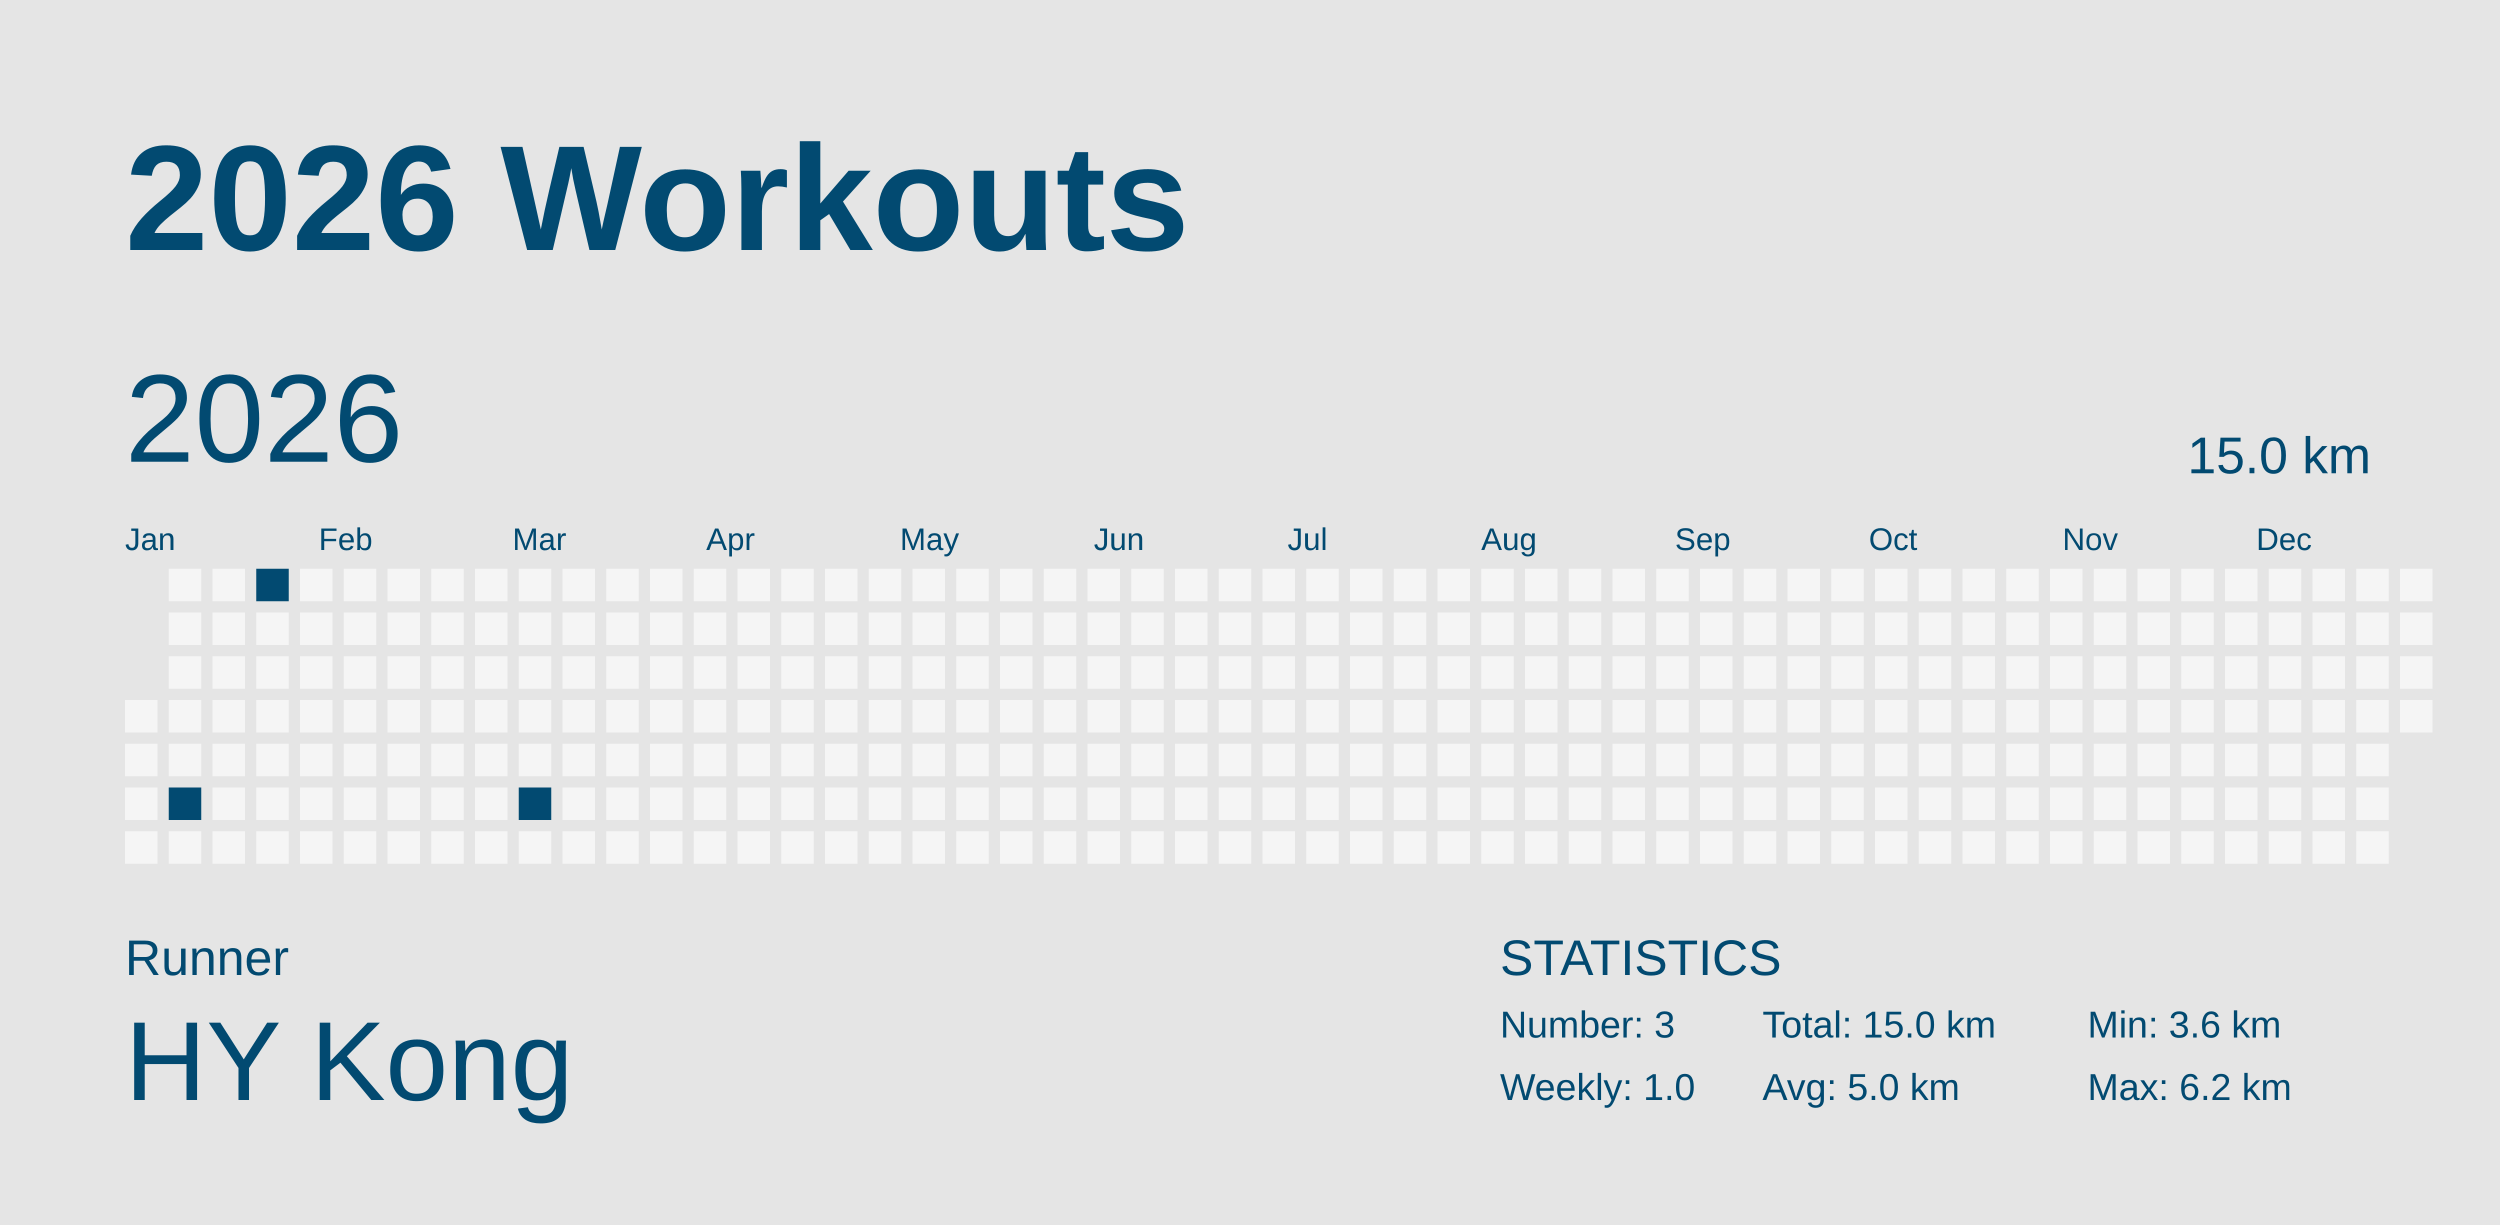
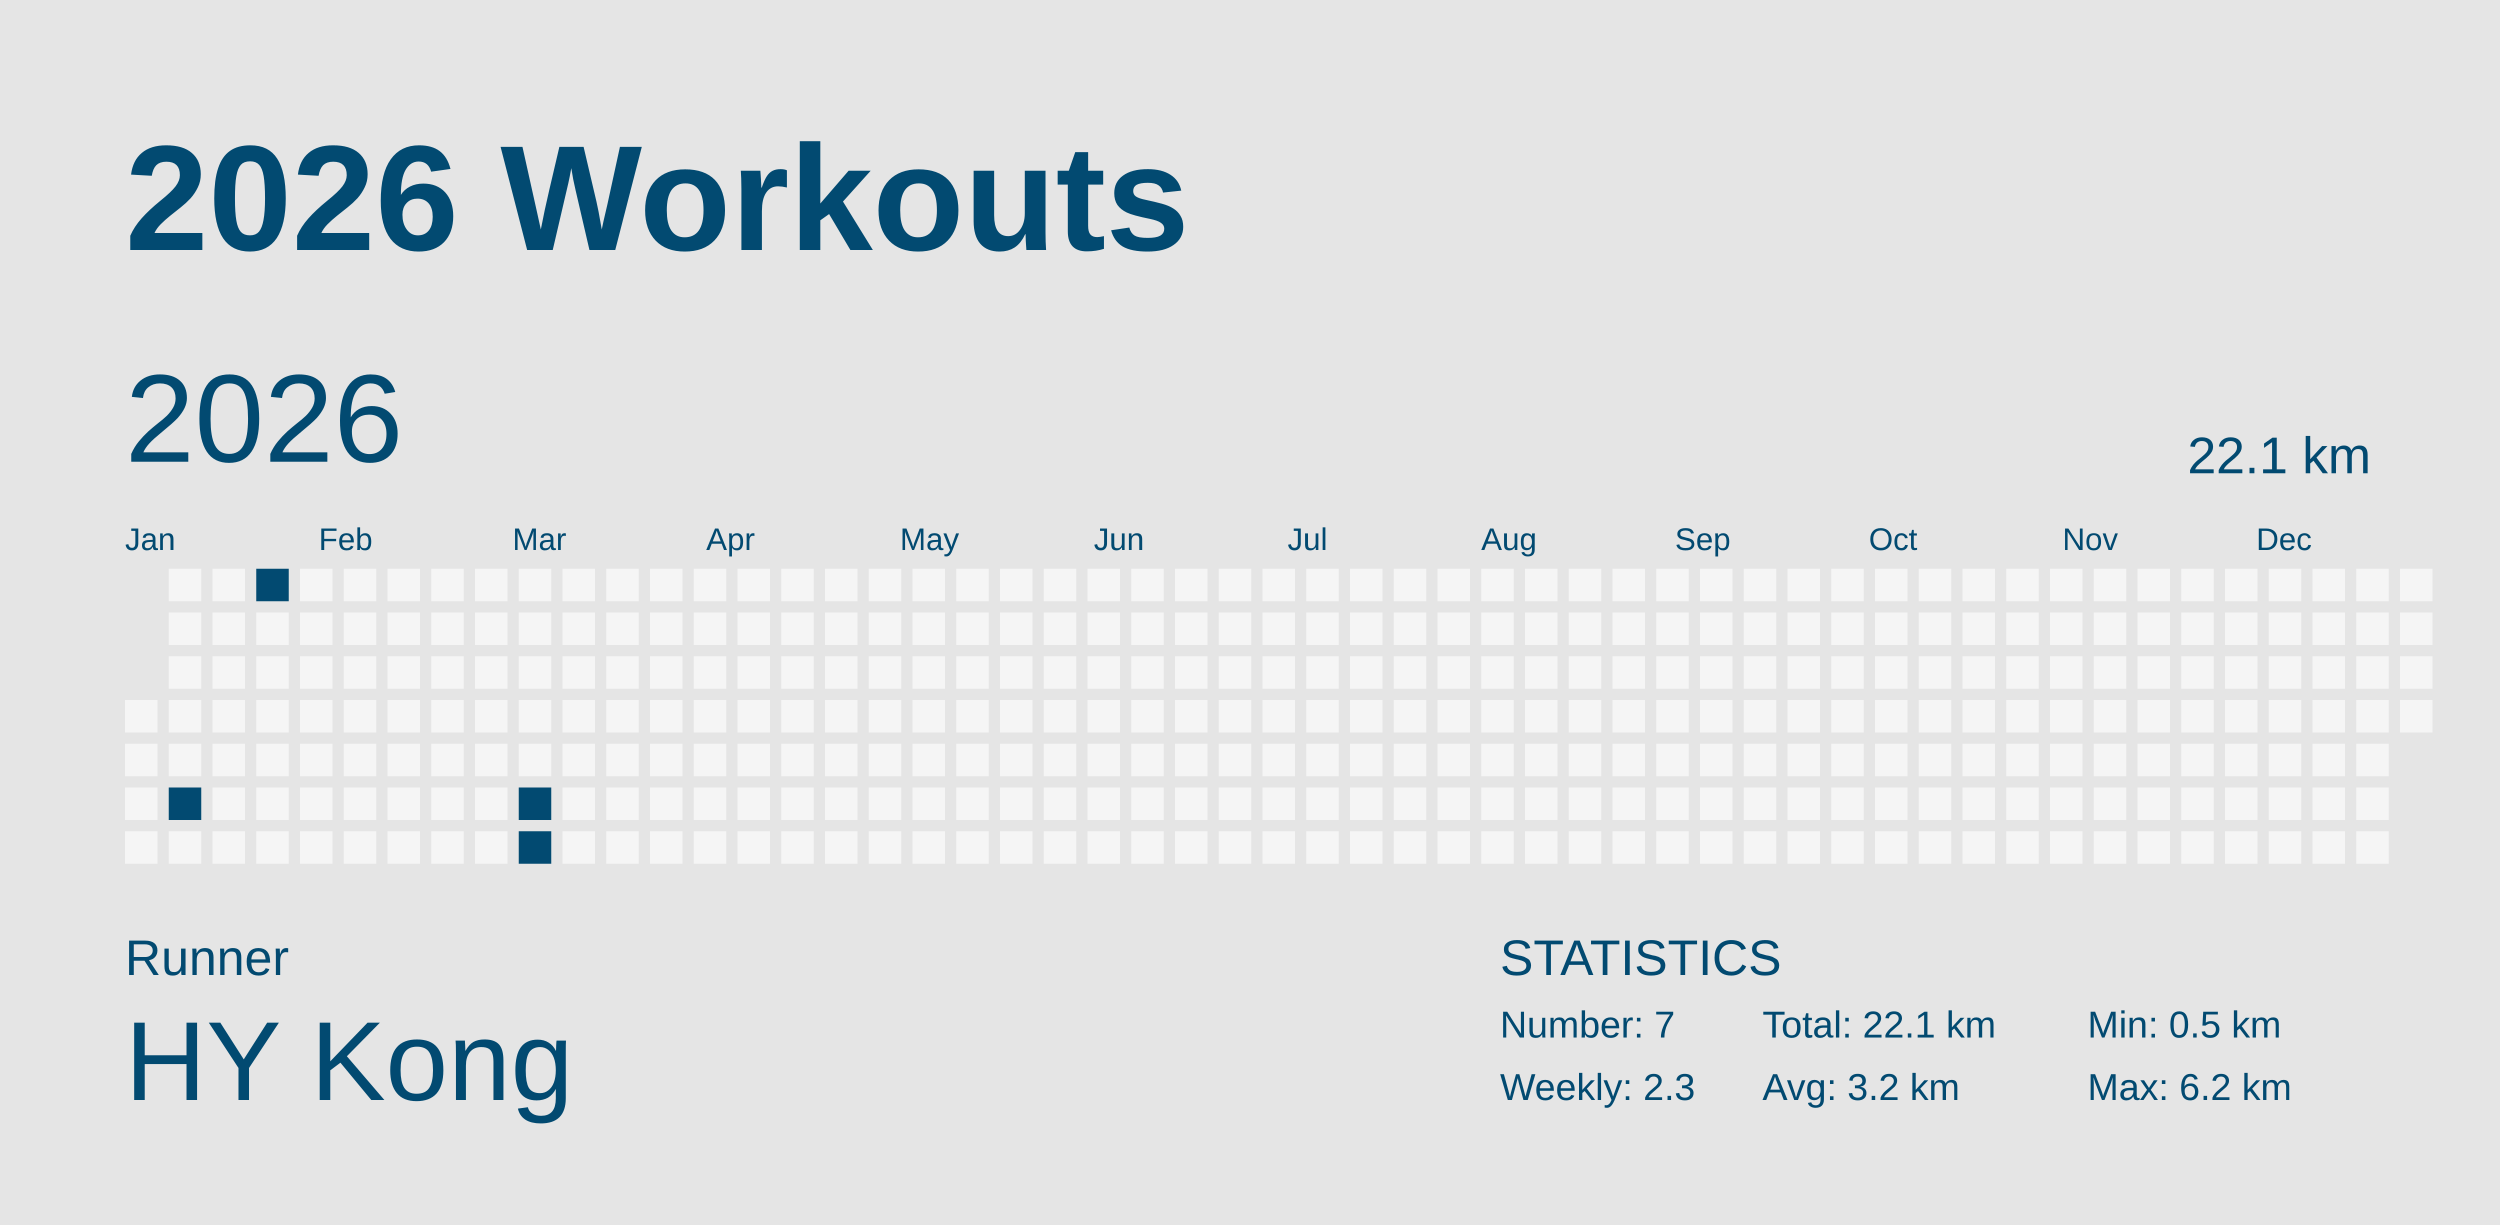
<svg xmlns="http://www.w3.org/2000/svg" baseProfile="full" height="98mm" version="1.1" viewBox="0,0,200,98" width="200mm">
  <defs />
  <rect fill="#E5E5E5" height="98" width="200" x="0" y="0" />
  <text fill="#024A71" style="font-size:12px; font-family:Arial; font-weight:bold;" x="10" y="20">2026 Workouts</text>
  <text fill="#024A71" style="font-size:4px; font-family:Arial" x="10" y="78">Runner</text>
  <text fill="#024A71" style="font-size:9px; font-family:Arial" x="10" y="88">HY Kong</text>
  <text fill="#024A71" style="font-size:4px; font-family:Arial" x="120" y="78">STATISTICS</text>
-   <text fill="#024A71" style="font-size:3px; font-family:Arial" x="120" y="83">Number: 3</text>
-   <text fill="#024A71" style="font-size:3px; font-family:Arial" x="120" y="88">Weekly: 1.0</text>
-   <text fill="#024A71" style="font-size:3px; font-family:Arial" x="141" y="83">Total: 15.0 km</text>
-   <text fill="#024A71" style="font-size:3px; font-family:Arial" x="141" y="88">Avg: 5.0 km</text>
-   <text fill="#024A71" style="font-size:3px; font-family:Arial" x="167" y="83">Min: 3.6 km</text>
+   <text fill="#024A71" style="font-size:3px; font-family:Arial" x="120" y="83">Number: 7</text>
+   <text fill="#024A71" style="font-size:3px; font-family:Arial" x="120" y="88">Weekly: 2.3</text>
+   <text fill="#024A71" style="font-size:3px; font-family:Arial" x="141" y="83">Total: 22.1 km</text>
+   <text fill="#024A71" style="font-size:3px; font-family:Arial" x="141" y="88">Avg: 3.2 km</text>
+   <text fill="#024A71" style="font-size:3px; font-family:Arial" x="167" y="83">Min: 0.5 km</text>
  <text fill="#024A71" style="font-size:3px; font-family:Arial" x="167" y="88">Max: 6.2 km</text>
  <text dominant-baseline="hanging" fill="#024A71" style="font-size:10.0px; font-family:Arial;" x="10" y="30">2026</text>
-   <text dominant-baseline="hanging" fill="#024A71" style="font-size:4.125px; font-family:Arial;" x="175" y="35">15.0 km</text>
+   <text dominant-baseline="hanging" fill="#024A71" style="font-size:4.125px; font-family:Arial;" x="175" y="35">22.1 km</text>
  <text fill="#024A71" style="font-size:2.5px; font-family:Arial" x="10.0" y="44">Jan</text>
  <text fill="#024A71" style="font-size:2.5px; font-family:Arial" x="25.5" y="44">Feb</text>
  <text fill="#024A71" style="font-size:2.5px; font-family:Arial" x="41.0" y="44">Mar</text>
  <text fill="#024A71" style="font-size:2.5px; font-family:Arial" x="56.5" y="44">Apr</text>
  <text fill="#024A71" style="font-size:2.5px; font-family:Arial" x="72.0" y="44">May</text>
  <text fill="#024A71" style="font-size:2.5px; font-family:Arial" x="87.5" y="44">Jun</text>
  <text fill="#024A71" style="font-size:2.5px; font-family:Arial" x="103.0" y="44">Jul</text>
  <text fill="#024A71" style="font-size:2.5px; font-family:Arial" x="118.5" y="44">Aug</text>
  <text fill="#024A71" style="font-size:2.5px; font-family:Arial" x="134.0" y="44">Sep</text>
  <text fill="#024A71" style="font-size:2.5px; font-family:Arial" x="149.5" y="44">Oct</text>
  <text fill="#024A71" style="font-size:2.5px; font-family:Arial" x="165.0" y="44">Nov</text>
  <text fill="#024A71" style="font-size:2.5px; font-family:Arial" x="180.5" y="44">Dec</text>
  <rect fill="#F5F5F5" height="2.6" width="2.6" x="10.0" y="56.0" />
  <rect fill="#F5F5F5" height="2.6" width="2.6" x="10.0" y="59.5" />
  <rect fill="#F5F5F5" height="2.6" width="2.6" x="10.0" y="63.0" />
  <rect fill="#F5F5F5" height="2.6" width="2.6" x="10.0" y="66.5" />
  <rect fill="#F5F5F5" height="2.6" width="2.6" x="13.5" y="45.5" />
  <rect fill="#F5F5F5" height="2.6" width="2.6" x="13.5" y="49.0" />
  <rect fill="#F5F5F5" height="2.6" width="2.6" x="13.5" y="52.5" />
  <rect fill="#F5F5F5" height="2.6" width="2.6" x="13.5" y="56.0" />
  <rect fill="#F5F5F5" height="2.6" width="2.6" x="13.5" y="59.5" />
  <rect fill="#024A71" height="2.6" width="2.6" x="13.5" y="63.0" />
  <rect fill="#F5F5F5" height="2.6" width="2.6" x="13.5" y="66.5" />
  <rect fill="#F5F5F5" height="2.6" width="2.6" x="17.0" y="45.5" />
  <rect fill="#F5F5F5" height="2.6" width="2.6" x="17.0" y="49.0" />
  <rect fill="#F5F5F5" height="2.6" width="2.6" x="17.0" y="52.5" />
  <rect fill="#F5F5F5" height="2.6" width="2.6" x="17.0" y="56.0" />
  <rect fill="#F5F5F5" height="2.6" width="2.6" x="17.0" y="59.5" />
  <rect fill="#F5F5F5" height="2.6" width="2.6" x="17.0" y="63.0" />
  <rect fill="#F5F5F5" height="2.6" width="2.6" x="17.0" y="66.5" />
  <rect fill="#024A71" height="2.6" width="2.6" x="20.5" y="45.5" />
  <rect fill="#F5F5F5" height="2.6" width="2.6" x="20.5" y="49.0" />
  <rect fill="#F5F5F5" height="2.6" width="2.6" x="20.5" y="52.5" />
  <rect fill="#F5F5F5" height="2.6" width="2.6" x="20.5" y="56.0" />
  <rect fill="#F5F5F5" height="2.6" width="2.6" x="20.5" y="59.5" />
  <rect fill="#F5F5F5" height="2.6" width="2.6" x="20.5" y="63.0" />
  <rect fill="#F5F5F5" height="2.6" width="2.6" x="20.5" y="66.5" />
  <rect fill="#F5F5F5" height="2.6" width="2.6" x="24.0" y="45.5" />
  <rect fill="#F5F5F5" height="2.6" width="2.6" x="24.0" y="49.0" />
  <rect fill="#F5F5F5" height="2.6" width="2.6" x="24.0" y="52.5" />
  <rect fill="#F5F5F5" height="2.6" width="2.6" x="24.0" y="56.0" />
  <rect fill="#F5F5F5" height="2.6" width="2.6" x="24.0" y="59.5" />
  <rect fill="#F5F5F5" height="2.6" width="2.6" x="24.0" y="63.0" />
  <rect fill="#F5F5F5" height="2.6" width="2.6" x="24.0" y="66.5" />
  <rect fill="#F5F5F5" height="2.6" width="2.6" x="27.5" y="45.5" />
  <rect fill="#F5F5F5" height="2.6" width="2.6" x="27.5" y="49.0" />
  <rect fill="#F5F5F5" height="2.6" width="2.6" x="27.5" y="52.5" />
  <rect fill="#F5F5F5" height="2.6" width="2.6" x="27.5" y="56.0" />
  <rect fill="#F5F5F5" height="2.6" width="2.6" x="27.5" y="59.5" />
  <rect fill="#F5F5F5" height="2.6" width="2.6" x="27.5" y="63.0" />
  <rect fill="#F5F5F5" height="2.6" width="2.6" x="27.5" y="66.5" />
  <rect fill="#F5F5F5" height="2.6" width="2.6" x="31.0" y="45.5" />
  <rect fill="#F5F5F5" height="2.6" width="2.6" x="31.0" y="49.0" />
  <rect fill="#F5F5F5" height="2.6" width="2.6" x="31.0" y="52.5" />
  <rect fill="#F5F5F5" height="2.6" width="2.6" x="31.0" y="56.0" />
  <rect fill="#F5F5F5" height="2.6" width="2.6" x="31.0" y="59.5" />
  <rect fill="#F5F5F5" height="2.6" width="2.6" x="31.0" y="63.0" />
  <rect fill="#F5F5F5" height="2.6" width="2.6" x="31.0" y="66.5" />
  <rect fill="#F5F5F5" height="2.6" width="2.6" x="34.5" y="45.5" />
  <rect fill="#F5F5F5" height="2.6" width="2.6" x="34.5" y="49.0" />
  <rect fill="#F5F5F5" height="2.6" width="2.6" x="34.5" y="52.5" />
  <rect fill="#F5F5F5" height="2.6" width="2.6" x="34.5" y="56.0" />
  <rect fill="#F5F5F5" height="2.6" width="2.6" x="34.5" y="59.5" />
  <rect fill="#F5F5F5" height="2.6" width="2.6" x="34.5" y="63.0" />
  <rect fill="#F5F5F5" height="2.6" width="2.6" x="34.5" y="66.5" />
  <rect fill="#F5F5F5" height="2.6" width="2.6" x="38.0" y="45.5" />
  <rect fill="#F5F5F5" height="2.6" width="2.6" x="38.0" y="49.0" />
  <rect fill="#F5F5F5" height="2.6" width="2.6" x="38.0" y="52.5" />
  <rect fill="#F5F5F5" height="2.6" width="2.6" x="38.0" y="56.0" />
  <rect fill="#F5F5F5" height="2.6" width="2.6" x="38.0" y="59.5" />
  <rect fill="#F5F5F5" height="2.6" width="2.6" x="38.0" y="63.0" />
  <rect fill="#F5F5F5" height="2.6" width="2.6" x="38.0" y="66.5" />
  <rect fill="#F5F5F5" height="2.6" width="2.6" x="41.5" y="45.5" />
  <rect fill="#F5F5F5" height="2.6" width="2.6" x="41.5" y="49.0" />
  <rect fill="#F5F5F5" height="2.6" width="2.6" x="41.5" y="52.5" />
  <rect fill="#F5F5F5" height="2.6" width="2.6" x="41.5" y="56.0" />
  <rect fill="#F5F5F5" height="2.6" width="2.6" x="41.5" y="59.5" />
  <rect fill="#024A71" height="2.6" width="2.6" x="41.5" y="63.0" />
-   <rect fill="#F5F5F5" height="2.6" width="2.6" x="41.5" y="66.5" />
+   <rect fill="#024A71" height="2.6" width="2.6" x="41.5" y="66.5" />
  <rect fill="#F5F5F5" height="2.6" width="2.6" x="45.0" y="45.5" />
  <rect fill="#F5F5F5" height="2.6" width="2.6" x="45.0" y="49.0" />
  <rect fill="#F5F5F5" height="2.6" width="2.6" x="45.0" y="52.5" />
  <rect fill="#F5F5F5" height="2.6" width="2.6" x="45.0" y="56.0" />
  <rect fill="#F5F5F5" height="2.6" width="2.6" x="45.0" y="59.5" />
  <rect fill="#F5F5F5" height="2.6" width="2.6" x="45.0" y="63.0" />
  <rect fill="#F5F5F5" height="2.6" width="2.6" x="45.0" y="66.5" />
  <rect fill="#F5F5F5" height="2.6" width="2.6" x="48.5" y="45.5" />
  <rect fill="#F5F5F5" height="2.6" width="2.6" x="48.5" y="49.0" />
  <rect fill="#F5F5F5" height="2.6" width="2.6" x="48.5" y="52.5" />
  <rect fill="#F5F5F5" height="2.6" width="2.6" x="48.5" y="56.0" />
  <rect fill="#F5F5F5" height="2.6" width="2.6" x="48.5" y="59.5" />
  <rect fill="#F5F5F5" height="2.6" width="2.6" x="48.5" y="63.0" />
  <rect fill="#F5F5F5" height="2.6" width="2.6" x="48.5" y="66.5" />
  <rect fill="#F5F5F5" height="2.6" width="2.6" x="52.0" y="45.5" />
  <rect fill="#F5F5F5" height="2.6" width="2.6" x="52.0" y="49.0" />
  <rect fill="#F5F5F5" height="2.6" width="2.6" x="52.0" y="52.5" />
  <rect fill="#F5F5F5" height="2.6" width="2.6" x="52.0" y="56.0" />
  <rect fill="#F5F5F5" height="2.6" width="2.6" x="52.0" y="59.5" />
  <rect fill="#F5F5F5" height="2.6" width="2.6" x="52.0" y="63.0" />
  <rect fill="#F5F5F5" height="2.6" width="2.6" x="52.0" y="66.5" />
  <rect fill="#F5F5F5" height="2.6" width="2.6" x="55.5" y="45.5" />
  <rect fill="#F5F5F5" height="2.6" width="2.6" x="55.5" y="49.0" />
  <rect fill="#F5F5F5" height="2.6" width="2.6" x="55.5" y="52.5" />
  <rect fill="#F5F5F5" height="2.6" width="2.6" x="55.5" y="56.0" />
  <rect fill="#F5F5F5" height="2.6" width="2.6" x="55.5" y="59.5" />
  <rect fill="#F5F5F5" height="2.6" width="2.6" x="55.5" y="63.0" />
  <rect fill="#F5F5F5" height="2.6" width="2.6" x="55.5" y="66.5" />
  <rect fill="#F5F5F5" height="2.6" width="2.6" x="59.0" y="45.5" />
  <rect fill="#F5F5F5" height="2.6" width="2.6" x="59.0" y="49.0" />
  <rect fill="#F5F5F5" height="2.6" width="2.6" x="59.0" y="52.5" />
  <rect fill="#F5F5F5" height="2.6" width="2.6" x="59.0" y="56.0" />
  <rect fill="#F5F5F5" height="2.6" width="2.6" x="59.0" y="59.5" />
  <rect fill="#F5F5F5" height="2.6" width="2.6" x="59.0" y="63.0" />
  <rect fill="#F5F5F5" height="2.6" width="2.6" x="59.0" y="66.5" />
  <rect fill="#F5F5F5" height="2.6" width="2.6" x="62.5" y="45.5" />
  <rect fill="#F5F5F5" height="2.6" width="2.6" x="62.5" y="49.0" />
  <rect fill="#F5F5F5" height="2.6" width="2.6" x="62.5" y="52.5" />
  <rect fill="#F5F5F5" height="2.6" width="2.6" x="62.5" y="56.0" />
  <rect fill="#F5F5F5" height="2.6" width="2.6" x="62.5" y="59.5" />
  <rect fill="#F5F5F5" height="2.6" width="2.6" x="62.5" y="63.0" />
  <rect fill="#F5F5F5" height="2.6" width="2.6" x="62.5" y="66.5" />
  <rect fill="#F5F5F5" height="2.6" width="2.6" x="66.0" y="45.5" />
  <rect fill="#F5F5F5" height="2.6" width="2.6" x="66.0" y="49.0" />
  <rect fill="#F5F5F5" height="2.6" width="2.6" x="66.0" y="52.5" />
  <rect fill="#F5F5F5" height="2.6" width="2.6" x="66.0" y="56.0" />
  <rect fill="#F5F5F5" height="2.6" width="2.6" x="66.0" y="59.5" />
  <rect fill="#F5F5F5" height="2.6" width="2.6" x="66.0" y="63.0" />
  <rect fill="#F5F5F5" height="2.6" width="2.6" x="66.0" y="66.5" />
  <rect fill="#F5F5F5" height="2.6" width="2.6" x="69.5" y="45.5" />
  <rect fill="#F5F5F5" height="2.6" width="2.6" x="69.5" y="49.0" />
  <rect fill="#F5F5F5" height="2.6" width="2.6" x="69.5" y="52.5" />
  <rect fill="#F5F5F5" height="2.6" width="2.6" x="69.5" y="56.0" />
  <rect fill="#F5F5F5" height="2.6" width="2.6" x="69.5" y="59.5" />
  <rect fill="#F5F5F5" height="2.6" width="2.6" x="69.5" y="63.0" />
  <rect fill="#F5F5F5" height="2.6" width="2.6" x="69.5" y="66.5" />
  <rect fill="#F5F5F5" height="2.6" width="2.6" x="73.0" y="45.5" />
  <rect fill="#F5F5F5" height="2.6" width="2.6" x="73.0" y="49.0" />
  <rect fill="#F5F5F5" height="2.6" width="2.6" x="73.0" y="52.5" />
  <rect fill="#F5F5F5" height="2.6" width="2.6" x="73.0" y="56.0" />
  <rect fill="#F5F5F5" height="2.6" width="2.6" x="73.0" y="59.5" />
  <rect fill="#F5F5F5" height="2.6" width="2.6" x="73.0" y="63.0" />
  <rect fill="#F5F5F5" height="2.6" width="2.6" x="73.0" y="66.5" />
  <rect fill="#F5F5F5" height="2.6" width="2.6" x="76.5" y="45.5" />
  <rect fill="#F5F5F5" height="2.6" width="2.6" x="76.5" y="49.0" />
  <rect fill="#F5F5F5" height="2.6" width="2.6" x="76.5" y="52.5" />
  <rect fill="#F5F5F5" height="2.6" width="2.6" x="76.5" y="56.0" />
  <rect fill="#F5F5F5" height="2.6" width="2.6" x="76.5" y="59.5" />
  <rect fill="#F5F5F5" height="2.6" width="2.6" x="76.5" y="63.0" />
  <rect fill="#F5F5F5" height="2.6" width="2.6" x="76.5" y="66.5" />
  <rect fill="#F5F5F5" height="2.6" width="2.6" x="80.0" y="45.5" />
  <rect fill="#F5F5F5" height="2.6" width="2.6" x="80.0" y="49.0" />
  <rect fill="#F5F5F5" height="2.6" width="2.6" x="80.0" y="52.5" />
  <rect fill="#F5F5F5" height="2.6" width="2.6" x="80.0" y="56.0" />
  <rect fill="#F5F5F5" height="2.6" width="2.6" x="80.0" y="59.5" />
  <rect fill="#F5F5F5" height="2.6" width="2.6" x="80.0" y="63.0" />
  <rect fill="#F5F5F5" height="2.6" width="2.6" x="80.0" y="66.5" />
  <rect fill="#F5F5F5" height="2.6" width="2.6" x="83.5" y="45.5" />
  <rect fill="#F5F5F5" height="2.6" width="2.6" x="83.5" y="49.0" />
  <rect fill="#F5F5F5" height="2.6" width="2.6" x="83.5" y="52.5" />
  <rect fill="#F5F5F5" height="2.6" width="2.6" x="83.5" y="56.0" />
  <rect fill="#F5F5F5" height="2.6" width="2.6" x="83.5" y="59.5" />
  <rect fill="#F5F5F5" height="2.6" width="2.6" x="83.5" y="63.0" />
  <rect fill="#F5F5F5" height="2.6" width="2.6" x="83.5" y="66.5" />
  <rect fill="#F5F5F5" height="2.6" width="2.6" x="87.0" y="45.5" />
  <rect fill="#F5F5F5" height="2.6" width="2.6" x="87.0" y="49.0" />
  <rect fill="#F5F5F5" height="2.6" width="2.6" x="87.0" y="52.5" />
  <rect fill="#F5F5F5" height="2.6" width="2.6" x="87.0" y="56.0" />
  <rect fill="#F5F5F5" height="2.6" width="2.6" x="87.0" y="59.5" />
  <rect fill="#F5F5F5" height="2.6" width="2.6" x="87.0" y="63.0" />
  <rect fill="#F5F5F5" height="2.6" width="2.6" x="87.0" y="66.5" />
  <rect fill="#F5F5F5" height="2.6" width="2.6" x="90.5" y="45.5" />
  <rect fill="#F5F5F5" height="2.6" width="2.6" x="90.5" y="49.0" />
  <rect fill="#F5F5F5" height="2.6" width="2.6" x="90.5" y="52.5" />
  <rect fill="#F5F5F5" height="2.6" width="2.6" x="90.5" y="56.0" />
  <rect fill="#F5F5F5" height="2.6" width="2.6" x="90.5" y="59.5" />
  <rect fill="#F5F5F5" height="2.6" width="2.6" x="90.5" y="63.0" />
  <rect fill="#F5F5F5" height="2.6" width="2.6" x="90.5" y="66.5" />
  <rect fill="#F5F5F5" height="2.6" width="2.6" x="94.0" y="45.5" />
  <rect fill="#F5F5F5" height="2.6" width="2.6" x="94.0" y="49.0" />
  <rect fill="#F5F5F5" height="2.6" width="2.6" x="94.0" y="52.5" />
  <rect fill="#F5F5F5" height="2.6" width="2.6" x="94.0" y="56.0" />
  <rect fill="#F5F5F5" height="2.6" width="2.6" x="94.0" y="59.5" />
  <rect fill="#F5F5F5" height="2.6" width="2.6" x="94.0" y="63.0" />
  <rect fill="#F5F5F5" height="2.6" width="2.6" x="94.0" y="66.5" />
  <rect fill="#F5F5F5" height="2.6" width="2.6" x="97.5" y="45.5" />
  <rect fill="#F5F5F5" height="2.6" width="2.6" x="97.5" y="49.0" />
  <rect fill="#F5F5F5" height="2.6" width="2.6" x="97.5" y="52.5" />
  <rect fill="#F5F5F5" height="2.6" width="2.6" x="97.5" y="56.0" />
  <rect fill="#F5F5F5" height="2.6" width="2.6" x="97.5" y="59.5" />
  <rect fill="#F5F5F5" height="2.6" width="2.6" x="97.5" y="63.0" />
  <rect fill="#F5F5F5" height="2.6" width="2.6" x="97.5" y="66.5" />
  <rect fill="#F5F5F5" height="2.6" width="2.6" x="101.0" y="45.5" />
  <rect fill="#F5F5F5" height="2.6" width="2.6" x="101.0" y="49.0" />
  <rect fill="#F5F5F5" height="2.6" width="2.6" x="101.0" y="52.5" />
  <rect fill="#F5F5F5" height="2.6" width="2.6" x="101.0" y="56.0" />
  <rect fill="#F5F5F5" height="2.6" width="2.6" x="101.0" y="59.5" />
  <rect fill="#F5F5F5" height="2.6" width="2.6" x="101.0" y="63.0" />
  <rect fill="#F5F5F5" height="2.6" width="2.6" x="101.0" y="66.5" />
  <rect fill="#F5F5F5" height="2.6" width="2.6" x="104.5" y="45.5" />
  <rect fill="#F5F5F5" height="2.6" width="2.6" x="104.5" y="49.0" />
  <rect fill="#F5F5F5" height="2.6" width="2.6" x="104.5" y="52.5" />
  <rect fill="#F5F5F5" height="2.6" width="2.6" x="104.5" y="56.0" />
  <rect fill="#F5F5F5" height="2.6" width="2.6" x="104.5" y="59.5" />
  <rect fill="#F5F5F5" height="2.6" width="2.6" x="104.5" y="63.0" />
  <rect fill="#F5F5F5" height="2.6" width="2.6" x="104.5" y="66.5" />
  <rect fill="#F5F5F5" height="2.6" width="2.6" x="108.0" y="45.5" />
  <rect fill="#F5F5F5" height="2.6" width="2.6" x="108.0" y="49.0" />
  <rect fill="#F5F5F5" height="2.6" width="2.6" x="108.0" y="52.5" />
  <rect fill="#F5F5F5" height="2.6" width="2.6" x="108.0" y="56.0" />
  <rect fill="#F5F5F5" height="2.6" width="2.6" x="108.0" y="59.5" />
  <rect fill="#F5F5F5" height="2.6" width="2.6" x="108.0" y="63.0" />
  <rect fill="#F5F5F5" height="2.6" width="2.6" x="108.0" y="66.5" />
  <rect fill="#F5F5F5" height="2.6" width="2.6" x="111.5" y="45.5" />
  <rect fill="#F5F5F5" height="2.6" width="2.6" x="111.5" y="49.0" />
  <rect fill="#F5F5F5" height="2.6" width="2.6" x="111.5" y="52.5" />
  <rect fill="#F5F5F5" height="2.6" width="2.6" x="111.5" y="56.0" />
  <rect fill="#F5F5F5" height="2.6" width="2.6" x="111.5" y="59.5" />
  <rect fill="#F5F5F5" height="2.6" width="2.6" x="111.5" y="63.0" />
  <rect fill="#F5F5F5" height="2.6" width="2.6" x="111.5" y="66.5" />
  <rect fill="#F5F5F5" height="2.6" width="2.6" x="115.0" y="45.5" />
  <rect fill="#F5F5F5" height="2.6" width="2.6" x="115.0" y="49.0" />
  <rect fill="#F5F5F5" height="2.6" width="2.6" x="115.0" y="52.5" />
  <rect fill="#F5F5F5" height="2.6" width="2.6" x="115.0" y="56.0" />
  <rect fill="#F5F5F5" height="2.6" width="2.6" x="115.0" y="59.5" />
  <rect fill="#F5F5F5" height="2.6" width="2.6" x="115.0" y="63.0" />
  <rect fill="#F5F5F5" height="2.6" width="2.6" x="115.0" y="66.5" />
  <rect fill="#F5F5F5" height="2.6" width="2.6" x="118.5" y="45.5" />
  <rect fill="#F5F5F5" height="2.6" width="2.6" x="118.5" y="49.0" />
  <rect fill="#F5F5F5" height="2.6" width="2.6" x="118.5" y="52.5" />
  <rect fill="#F5F5F5" height="2.6" width="2.6" x="118.5" y="56.0" />
  <rect fill="#F5F5F5" height="2.6" width="2.6" x="118.5" y="59.5" />
  <rect fill="#F5F5F5" height="2.6" width="2.6" x="118.5" y="63.0" />
  <rect fill="#F5F5F5" height="2.6" width="2.6" x="118.5" y="66.5" />
  <rect fill="#F5F5F5" height="2.6" width="2.6" x="122.0" y="45.5" />
  <rect fill="#F5F5F5" height="2.6" width="2.6" x="122.0" y="49.0" />
  <rect fill="#F5F5F5" height="2.6" width="2.6" x="122.0" y="52.5" />
  <rect fill="#F5F5F5" height="2.6" width="2.6" x="122.0" y="56.0" />
  <rect fill="#F5F5F5" height="2.6" width="2.6" x="122.0" y="59.5" />
  <rect fill="#F5F5F5" height="2.6" width="2.6" x="122.0" y="63.0" />
  <rect fill="#F5F5F5" height="2.6" width="2.6" x="122.0" y="66.5" />
  <rect fill="#F5F5F5" height="2.6" width="2.6" x="125.5" y="45.5" />
  <rect fill="#F5F5F5" height="2.6" width="2.6" x="125.5" y="49.0" />
  <rect fill="#F5F5F5" height="2.6" width="2.6" x="125.5" y="52.5" />
  <rect fill="#F5F5F5" height="2.6" width="2.6" x="125.5" y="56.0" />
  <rect fill="#F5F5F5" height="2.6" width="2.6" x="125.5" y="59.5" />
  <rect fill="#F5F5F5" height="2.6" width="2.6" x="125.5" y="63.0" />
  <rect fill="#F5F5F5" height="2.6" width="2.6" x="125.5" y="66.5" />
  <rect fill="#F5F5F5" height="2.6" width="2.6" x="129.0" y="45.5" />
  <rect fill="#F5F5F5" height="2.6" width="2.6" x="129.0" y="49.0" />
  <rect fill="#F5F5F5" height="2.6" width="2.6" x="129.0" y="52.5" />
  <rect fill="#F5F5F5" height="2.6" width="2.6" x="129.0" y="56.0" />
  <rect fill="#F5F5F5" height="2.6" width="2.6" x="129.0" y="59.5" />
  <rect fill="#F5F5F5" height="2.6" width="2.6" x="129.0" y="63.0" />
  <rect fill="#F5F5F5" height="2.6" width="2.6" x="129.0" y="66.5" />
  <rect fill="#F5F5F5" height="2.6" width="2.6" x="132.5" y="45.5" />
  <rect fill="#F5F5F5" height="2.6" width="2.6" x="132.5" y="49.0" />
  <rect fill="#F5F5F5" height="2.6" width="2.6" x="132.5" y="52.5" />
  <rect fill="#F5F5F5" height="2.6" width="2.6" x="132.5" y="56.0" />
  <rect fill="#F5F5F5" height="2.6" width="2.6" x="132.5" y="59.5" />
  <rect fill="#F5F5F5" height="2.6" width="2.6" x="132.5" y="63.0" />
  <rect fill="#F5F5F5" height="2.6" width="2.6" x="132.5" y="66.5" />
  <rect fill="#F5F5F5" height="2.6" width="2.6" x="136.0" y="45.5" />
  <rect fill="#F5F5F5" height="2.6" width="2.6" x="136.0" y="49.0" />
  <rect fill="#F5F5F5" height="2.6" width="2.6" x="136.0" y="52.5" />
  <rect fill="#F5F5F5" height="2.6" width="2.6" x="136.0" y="56.0" />
  <rect fill="#F5F5F5" height="2.6" width="2.6" x="136.0" y="59.5" />
  <rect fill="#F5F5F5" height="2.6" width="2.6" x="136.0" y="63.0" />
  <rect fill="#F5F5F5" height="2.6" width="2.6" x="136.0" y="66.5" />
  <rect fill="#F5F5F5" height="2.6" width="2.6" x="139.5" y="45.5" />
  <rect fill="#F5F5F5" height="2.6" width="2.6" x="139.5" y="49.0" />
  <rect fill="#F5F5F5" height="2.6" width="2.6" x="139.5" y="52.5" />
  <rect fill="#F5F5F5" height="2.6" width="2.6" x="139.5" y="56.0" />
  <rect fill="#F5F5F5" height="2.6" width="2.6" x="139.5" y="59.5" />
  <rect fill="#F5F5F5" height="2.6" width="2.6" x="139.5" y="63.0" />
  <rect fill="#F5F5F5" height="2.6" width="2.6" x="139.5" y="66.5" />
  <rect fill="#F5F5F5" height="2.6" width="2.6" x="143.0" y="45.5" />
  <rect fill="#F5F5F5" height="2.6" width="2.6" x="143.0" y="49.0" />
  <rect fill="#F5F5F5" height="2.6" width="2.6" x="143.0" y="52.5" />
  <rect fill="#F5F5F5" height="2.6" width="2.6" x="143.0" y="56.0" />
  <rect fill="#F5F5F5" height="2.6" width="2.6" x="143.0" y="59.5" />
  <rect fill="#F5F5F5" height="2.6" width="2.6" x="143.0" y="63.0" />
  <rect fill="#F5F5F5" height="2.6" width="2.6" x="143.0" y="66.5" />
  <rect fill="#F5F5F5" height="2.6" width="2.6" x="146.5" y="45.5" />
  <rect fill="#F5F5F5" height="2.6" width="2.6" x="146.5" y="49.0" />
  <rect fill="#F5F5F5" height="2.6" width="2.6" x="146.5" y="52.5" />
  <rect fill="#F5F5F5" height="2.6" width="2.6" x="146.5" y="56.0" />
  <rect fill="#F5F5F5" height="2.6" width="2.6" x="146.5" y="59.5" />
  <rect fill="#F5F5F5" height="2.6" width="2.6" x="146.5" y="63.0" />
  <rect fill="#F5F5F5" height="2.6" width="2.6" x="146.5" y="66.5" />
  <rect fill="#F5F5F5" height="2.6" width="2.6" x="150.0" y="45.5" />
  <rect fill="#F5F5F5" height="2.6" width="2.6" x="150.0" y="49.0" />
  <rect fill="#F5F5F5" height="2.6" width="2.6" x="150.0" y="52.5" />
  <rect fill="#F5F5F5" height="2.6" width="2.6" x="150.0" y="56.0" />
  <rect fill="#F5F5F5" height="2.6" width="2.6" x="150.0" y="59.5" />
  <rect fill="#F5F5F5" height="2.6" width="2.6" x="150.0" y="63.0" />
  <rect fill="#F5F5F5" height="2.6" width="2.6" x="150.0" y="66.5" />
  <rect fill="#F5F5F5" height="2.6" width="2.6" x="153.5" y="45.5" />
  <rect fill="#F5F5F5" height="2.6" width="2.6" x="153.5" y="49.0" />
  <rect fill="#F5F5F5" height="2.6" width="2.6" x="153.5" y="52.5" />
  <rect fill="#F5F5F5" height="2.6" width="2.6" x="153.5" y="56.0" />
  <rect fill="#F5F5F5" height="2.6" width="2.6" x="153.5" y="59.5" />
  <rect fill="#F5F5F5" height="2.6" width="2.6" x="153.5" y="63.0" />
  <rect fill="#F5F5F5" height="2.6" width="2.6" x="153.5" y="66.5" />
  <rect fill="#F5F5F5" height="2.6" width="2.6" x="157.0" y="45.5" />
  <rect fill="#F5F5F5" height="2.6" width="2.6" x="157.0" y="49.0" />
  <rect fill="#F5F5F5" height="2.6" width="2.6" x="157.0" y="52.5" />
  <rect fill="#F5F5F5" height="2.6" width="2.6" x="157.0" y="56.0" />
  <rect fill="#F5F5F5" height="2.6" width="2.6" x="157.0" y="59.5" />
  <rect fill="#F5F5F5" height="2.6" width="2.6" x="157.0" y="63.0" />
  <rect fill="#F5F5F5" height="2.6" width="2.6" x="157.0" y="66.5" />
  <rect fill="#F5F5F5" height="2.6" width="2.6" x="160.5" y="45.5" />
  <rect fill="#F5F5F5" height="2.6" width="2.6" x="160.5" y="49.0" />
  <rect fill="#F5F5F5" height="2.6" width="2.6" x="160.5" y="52.5" />
  <rect fill="#F5F5F5" height="2.6" width="2.6" x="160.5" y="56.0" />
  <rect fill="#F5F5F5" height="2.6" width="2.6" x="160.5" y="59.5" />
  <rect fill="#F5F5F5" height="2.6" width="2.6" x="160.5" y="63.0" />
  <rect fill="#F5F5F5" height="2.6" width="2.6" x="160.5" y="66.5" />
  <rect fill="#F5F5F5" height="2.6" width="2.6" x="164.0" y="45.5" />
  <rect fill="#F5F5F5" height="2.6" width="2.6" x="164.0" y="49.0" />
  <rect fill="#F5F5F5" height="2.6" width="2.6" x="164.0" y="52.5" />
  <rect fill="#F5F5F5" height="2.6" width="2.6" x="164.0" y="56.0" />
  <rect fill="#F5F5F5" height="2.6" width="2.6" x="164.0" y="59.5" />
  <rect fill="#F5F5F5" height="2.6" width="2.6" x="164.0" y="63.0" />
  <rect fill="#F5F5F5" height="2.6" width="2.6" x="164.0" y="66.5" />
  <rect fill="#F5F5F5" height="2.6" width="2.6" x="167.5" y="45.5" />
  <rect fill="#F5F5F5" height="2.6" width="2.6" x="167.5" y="49.0" />
  <rect fill="#F5F5F5" height="2.6" width="2.6" x="167.5" y="52.5" />
  <rect fill="#F5F5F5" height="2.6" width="2.6" x="167.5" y="56.0" />
  <rect fill="#F5F5F5" height="2.6" width="2.6" x="167.5" y="59.5" />
  <rect fill="#F5F5F5" height="2.6" width="2.6" x="167.5" y="63.0" />
  <rect fill="#F5F5F5" height="2.6" width="2.6" x="167.5" y="66.5" />
  <rect fill="#F5F5F5" height="2.6" width="2.6" x="171.0" y="45.5" />
  <rect fill="#F5F5F5" height="2.6" width="2.6" x="171.0" y="49.0" />
  <rect fill="#F5F5F5" height="2.6" width="2.6" x="171.0" y="52.5" />
  <rect fill="#F5F5F5" height="2.6" width="2.6" x="171.0" y="56.0" />
  <rect fill="#F5F5F5" height="2.6" width="2.6" x="171.0" y="59.5" />
  <rect fill="#F5F5F5" height="2.6" width="2.6" x="171.0" y="63.0" />
  <rect fill="#F5F5F5" height="2.6" width="2.6" x="171.0" y="66.5" />
  <rect fill="#F5F5F5" height="2.6" width="2.6" x="174.5" y="45.5" />
  <rect fill="#F5F5F5" height="2.6" width="2.6" x="174.5" y="49.0" />
  <rect fill="#F5F5F5" height="2.6" width="2.6" x="174.5" y="52.5" />
  <rect fill="#F5F5F5" height="2.6" width="2.6" x="174.5" y="56.0" />
  <rect fill="#F5F5F5" height="2.6" width="2.6" x="174.5" y="59.5" />
  <rect fill="#F5F5F5" height="2.6" width="2.6" x="174.5" y="63.0" />
  <rect fill="#F5F5F5" height="2.6" width="2.6" x="174.5" y="66.5" />
  <rect fill="#F5F5F5" height="2.6" width="2.6" x="178.0" y="45.5" />
  <rect fill="#F5F5F5" height="2.6" width="2.6" x="178.0" y="49.0" />
  <rect fill="#F5F5F5" height="2.6" width="2.6" x="178.0" y="52.5" />
  <rect fill="#F5F5F5" height="2.6" width="2.6" x="178.0" y="56.0" />
  <rect fill="#F5F5F5" height="2.6" width="2.6" x="178.0" y="59.5" />
  <rect fill="#F5F5F5" height="2.6" width="2.6" x="178.0" y="63.0" />
  <rect fill="#F5F5F5" height="2.6" width="2.6" x="178.0" y="66.5" />
  <rect fill="#F5F5F5" height="2.6" width="2.6" x="181.5" y="45.5" />
  <rect fill="#F5F5F5" height="2.6" width="2.6" x="181.5" y="49.0" />
  <rect fill="#F5F5F5" height="2.6" width="2.6" x="181.5" y="52.5" />
  <rect fill="#F5F5F5" height="2.6" width="2.6" x="181.5" y="56.0" />
  <rect fill="#F5F5F5" height="2.6" width="2.6" x="181.5" y="59.5" />
  <rect fill="#F5F5F5" height="2.6" width="2.6" x="181.5" y="63.0" />
  <rect fill="#F5F5F5" height="2.6" width="2.6" x="181.5" y="66.5" />
  <rect fill="#F5F5F5" height="2.6" width="2.6" x="185.0" y="45.5" />
  <rect fill="#F5F5F5" height="2.6" width="2.6" x="185.0" y="49.0" />
  <rect fill="#F5F5F5" height="2.6" width="2.6" x="185.0" y="52.5" />
  <rect fill="#F5F5F5" height="2.6" width="2.6" x="185.0" y="56.0" />
  <rect fill="#F5F5F5" height="2.6" width="2.6" x="185.0" y="59.5" />
  <rect fill="#F5F5F5" height="2.6" width="2.6" x="185.0" y="63.0" />
  <rect fill="#F5F5F5" height="2.6" width="2.6" x="185.0" y="66.5" />
  <rect fill="#F5F5F5" height="2.6" width="2.6" x="188.5" y="45.5" />
  <rect fill="#F5F5F5" height="2.6" width="2.6" x="188.5" y="49.0" />
  <rect fill="#F5F5F5" height="2.6" width="2.6" x="188.5" y="52.5" />
  <rect fill="#F5F5F5" height="2.6" width="2.6" x="188.5" y="56.0" />
  <rect fill="#F5F5F5" height="2.6" width="2.6" x="188.5" y="59.5" />
  <rect fill="#F5F5F5" height="2.6" width="2.6" x="188.5" y="63.0" />
  <rect fill="#F5F5F5" height="2.6" width="2.6" x="188.5" y="66.5" />
  <rect fill="#F5F5F5" height="2.6" width="2.6" x="192.0" y="45.5" />
  <rect fill="#F5F5F5" height="2.6" width="2.6" x="192.0" y="49.0" />
  <rect fill="#F5F5F5" height="2.6" width="2.6" x="192.0" y="52.5" />
  <rect fill="#F5F5F5" height="2.6" width="2.6" x="192.0" y="56.0" />
</svg>
